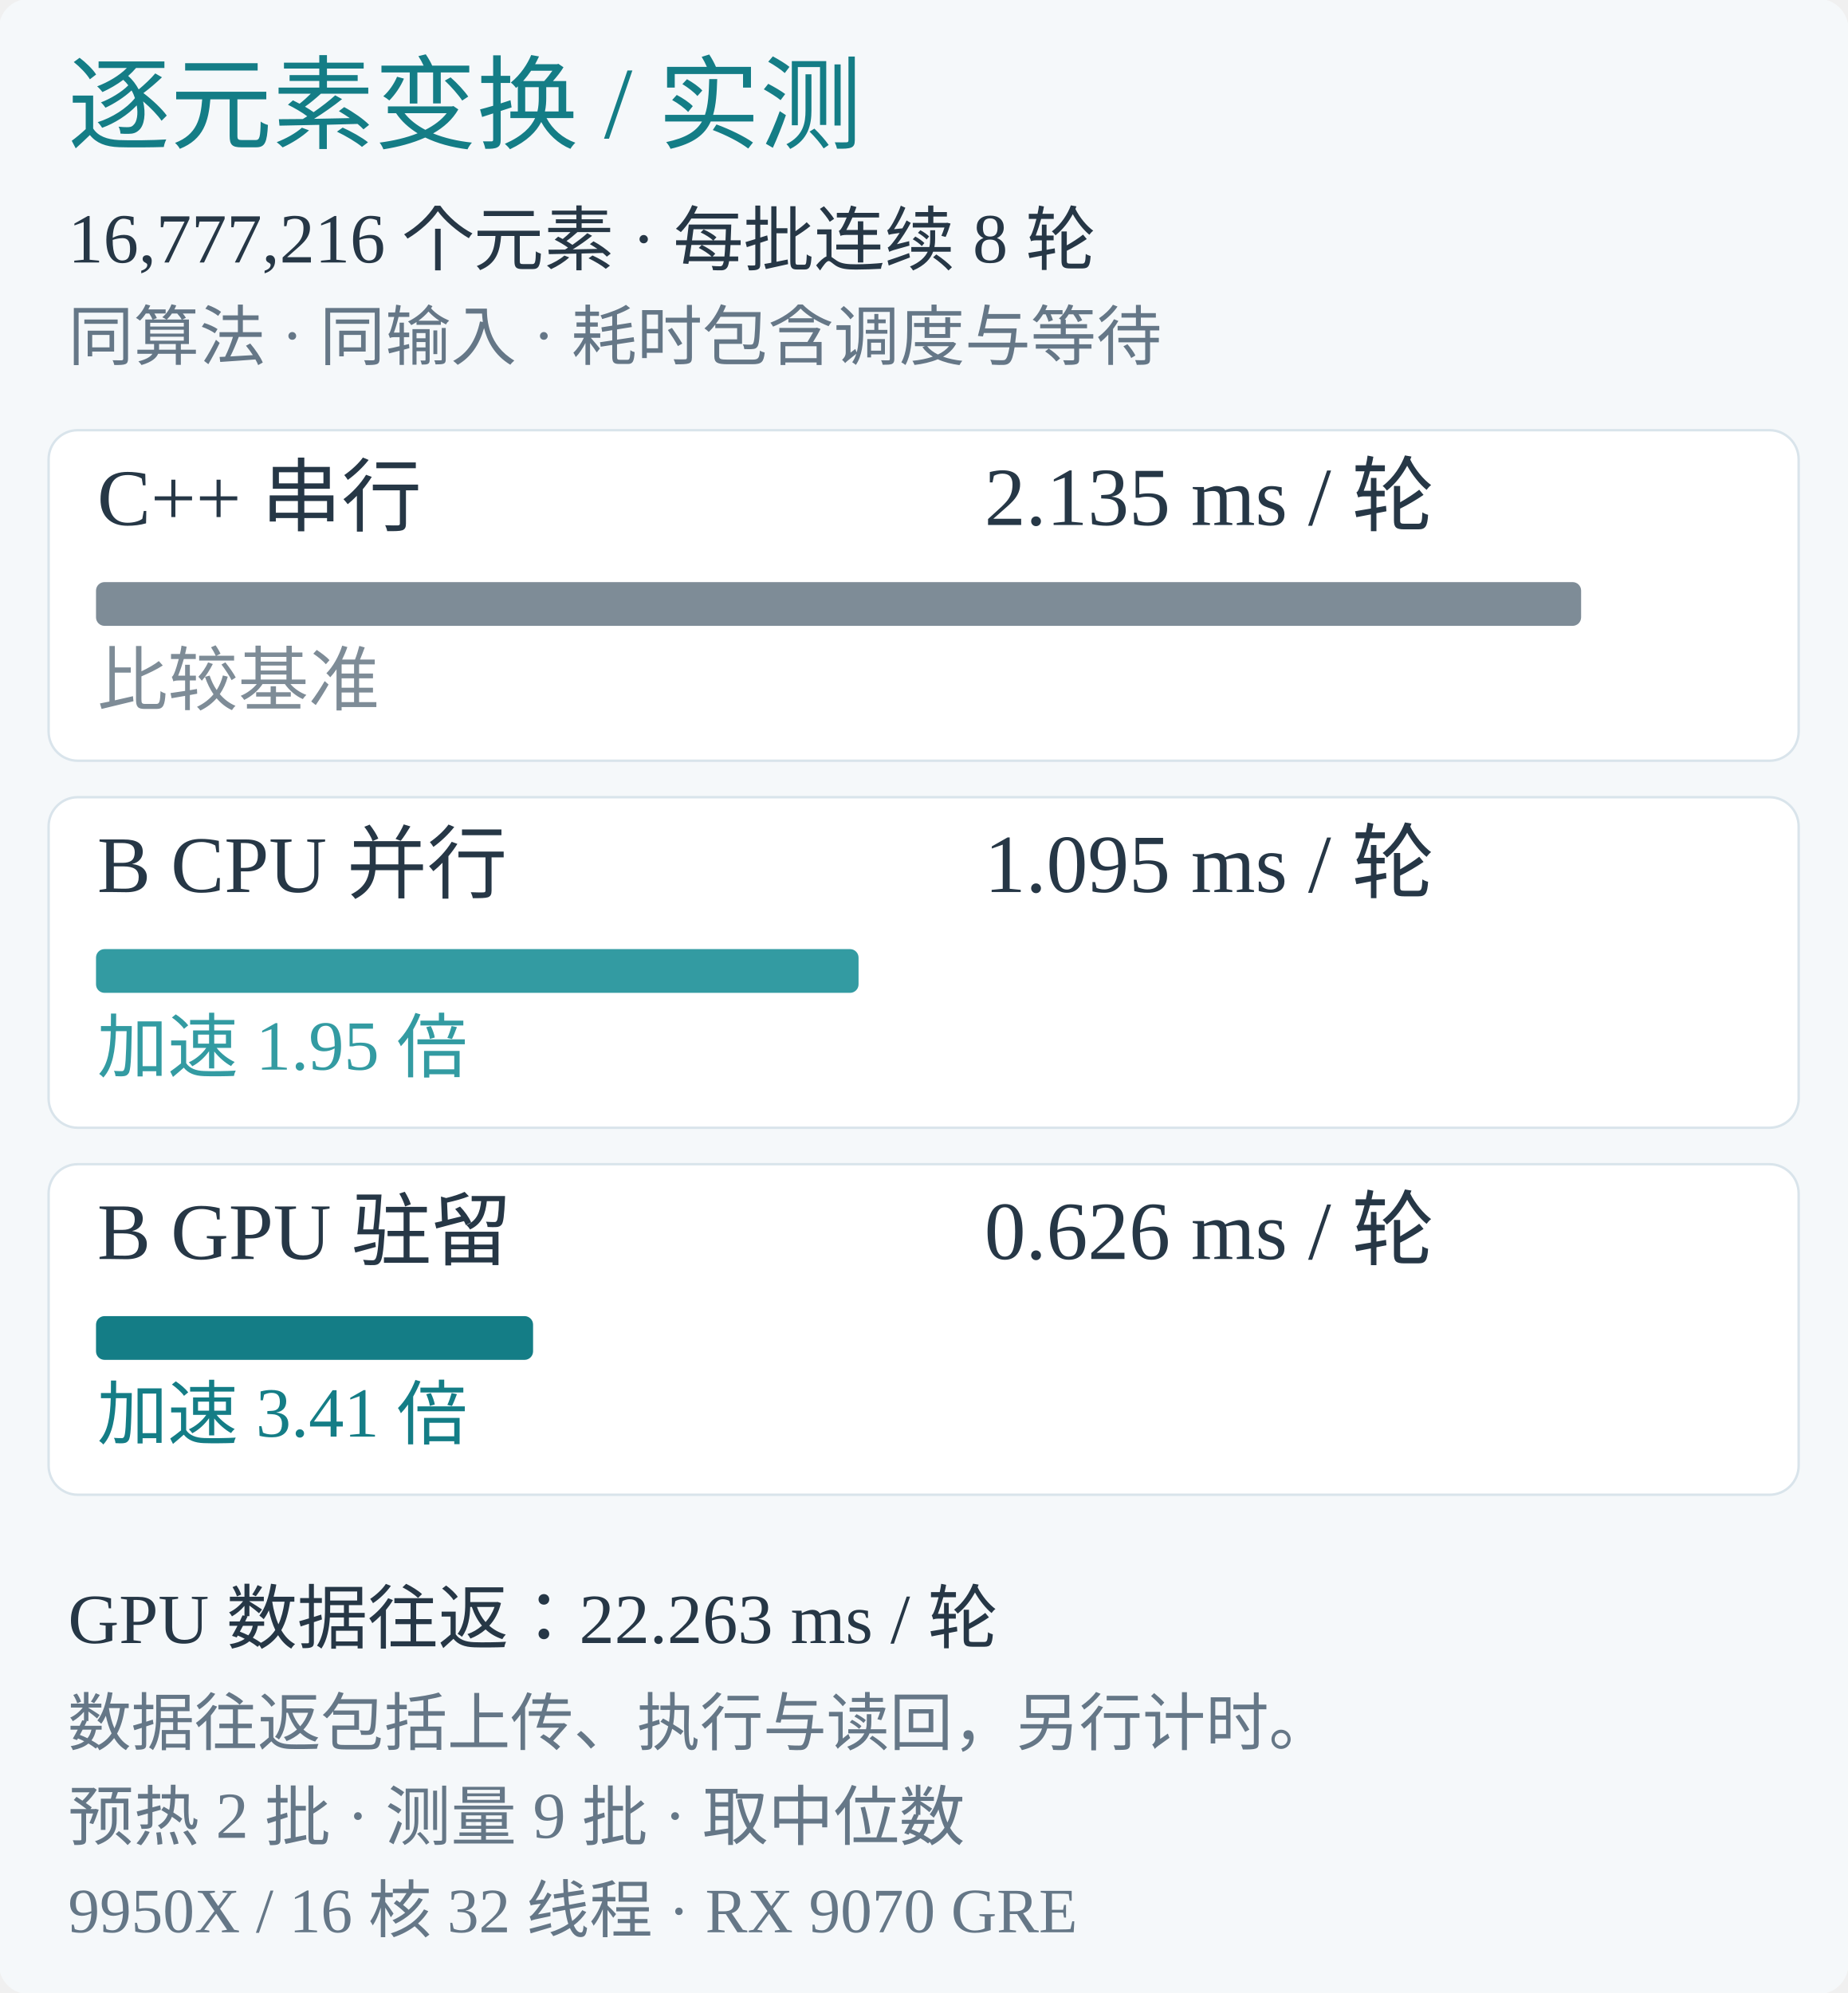
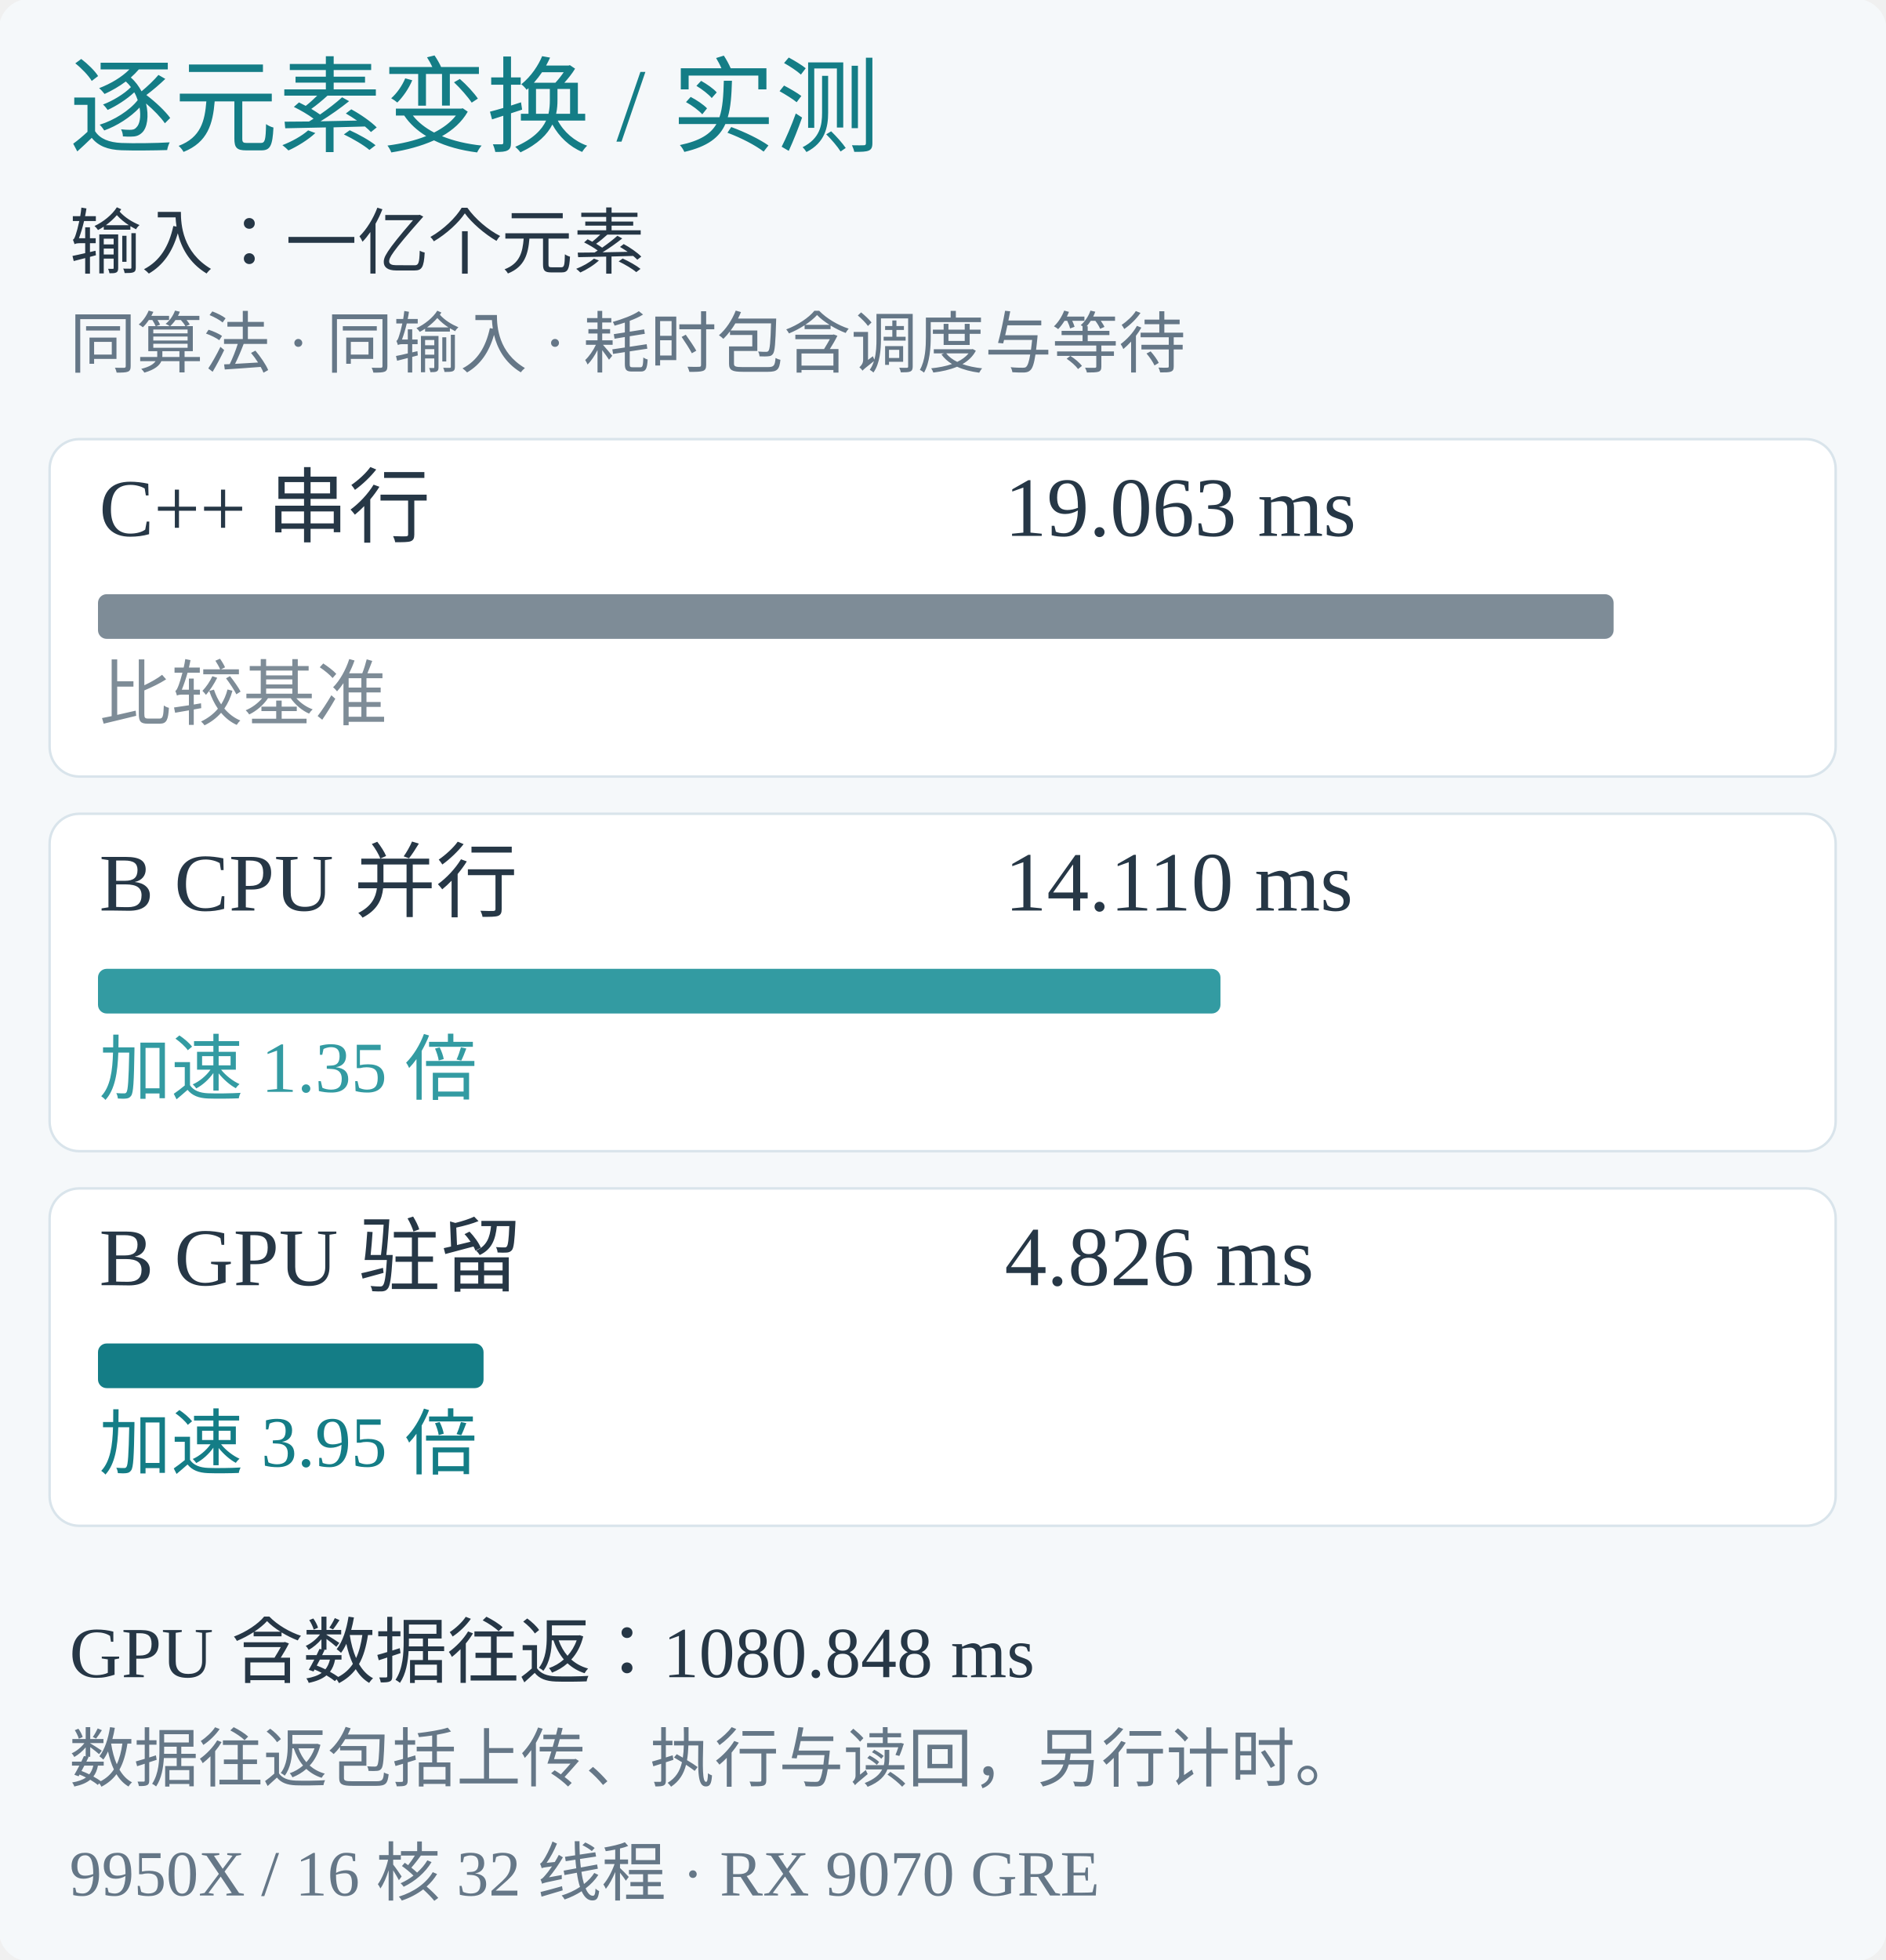
- <svg xmlns="http://www.w3.org/2000/svg" width="760" height="820">
-   <rect x="0" y="0" width="760" height="820" rx="12" fill="#f5f8fa" stroke="#f5f8fa" />
+ <svg xmlns="http://www.w3.org/2000/svg" width="760" height="790">
+   <rect x="0" y="0" width="760" height="790" rx="12" fill="#f5f8fa" stroke="#f5f8fa" />
  <text x="28" y="58" font-size="42" fill="#147d86">逐元素变换 / 实测</text>
-   <text x="28" y="108" font-size="29" fill="#263746">16,777,216 个元素 · 每批连续 8 轮</text>
+   <text x="28" y="108" font-size="29" fill="#263746">输入：一亿个元素</text>
  <text x="28" y="148" font-size="27" fill="#657787">同算法 · 同输入 · 耗时包含调度与等待</text>
  <rect x="20" y="177" width="720" height="136" rx="12" fill="#ffffff" stroke="#d9e4eb" />
  <text x="40" y="216" font-size="33" fill="#263746">C++ 串行</text>
-   <text x="405" y="216" font-size="34" fill="#263746">2.135 ms / 轮</text>
+   <text x="405" y="216" font-size="34" fill="#263746">19.063 ms</text>
  <rect x="40" y="240" width="610.0" height="17" rx="3" fill="#7e8c97" stroke="#7e8c97" />
  <text x="40" y="290" font-size="29" fill="#7e8c97">比较基准</text>
  <rect x="20" y="328" width="720" height="136" rx="12" fill="#ffffff" stroke="#d9e4eb" />
  <text x="40" y="367" font-size="33" fill="#263746">B CPU 并行</text>
-   <text x="405" y="367" font-size="34" fill="#263746">1.095 ms / 轮</text>
-   <rect x="40" y="391" width="312.725" height="17" rx="3" fill="#339ba2" stroke="#339ba2" />
-   <text x="40" y="441" font-size="29" fill="#339ba2">加速 1.95 倍</text>
+   <text x="405" y="367" font-size="34" fill="#263746">14.110 ms</text>
+   <rect x="40" y="391" width="451.501" height="17" rx="3" fill="#339ba2" stroke="#339ba2" />
+   <text x="40" y="441" font-size="29" fill="#339ba2">加速 1.35 倍</text>
  <rect x="20" y="479" width="720" height="136" rx="12" fill="#ffffff" stroke="#d9e4eb" />
  <text x="40" y="518" font-size="33" fill="#263746">B GPU 驻留</text>
-   <text x="405" y="518" font-size="34" fill="#263746">0.626 ms / 轮</text>
-   <rect x="40" y="542" width="178.818" height="17" rx="3" fill="#147d86" stroke="#147d86" />
-   <text x="40" y="592" font-size="29" fill="#147d86">加速 3.41 倍</text>
-   <text x="28" y="676" font-size="29" fill="#263746">GPU 数据往返：22.263 ms / 轮</text>
+   <text x="405" y="518" font-size="34" fill="#263746">4.826 ms</text>
+   <rect x="40" y="542" width="154.432" height="17" rx="3" fill="#147d86" stroke="#147d86" />
+   <text x="40" y="592" font-size="29" fill="#147d86">加速 3.95 倍</text>
+   <text x="28" y="676" font-size="29" fill="#263746">GPU 含数据往返：1080.848 ms</text>
  <text x="28" y="718" font-size="26" fill="#657787">数据往返包括上传、执行与读回，另行计时。</text>
-   <text x="28" y="757" font-size="27" fill="#657787">预热 2 批 · 测量 9 批 · 取中位数</text>
-   <text x="28" y="795" font-size="26" fill="#657787">9950X / 16 核 32 线程 · RX 9070 GRE</text>
+   <text x="28" y="764" font-size="26" fill="#657787">9950X / 16 核 32 线程 · RX 9070 GRE</text>
</svg>
